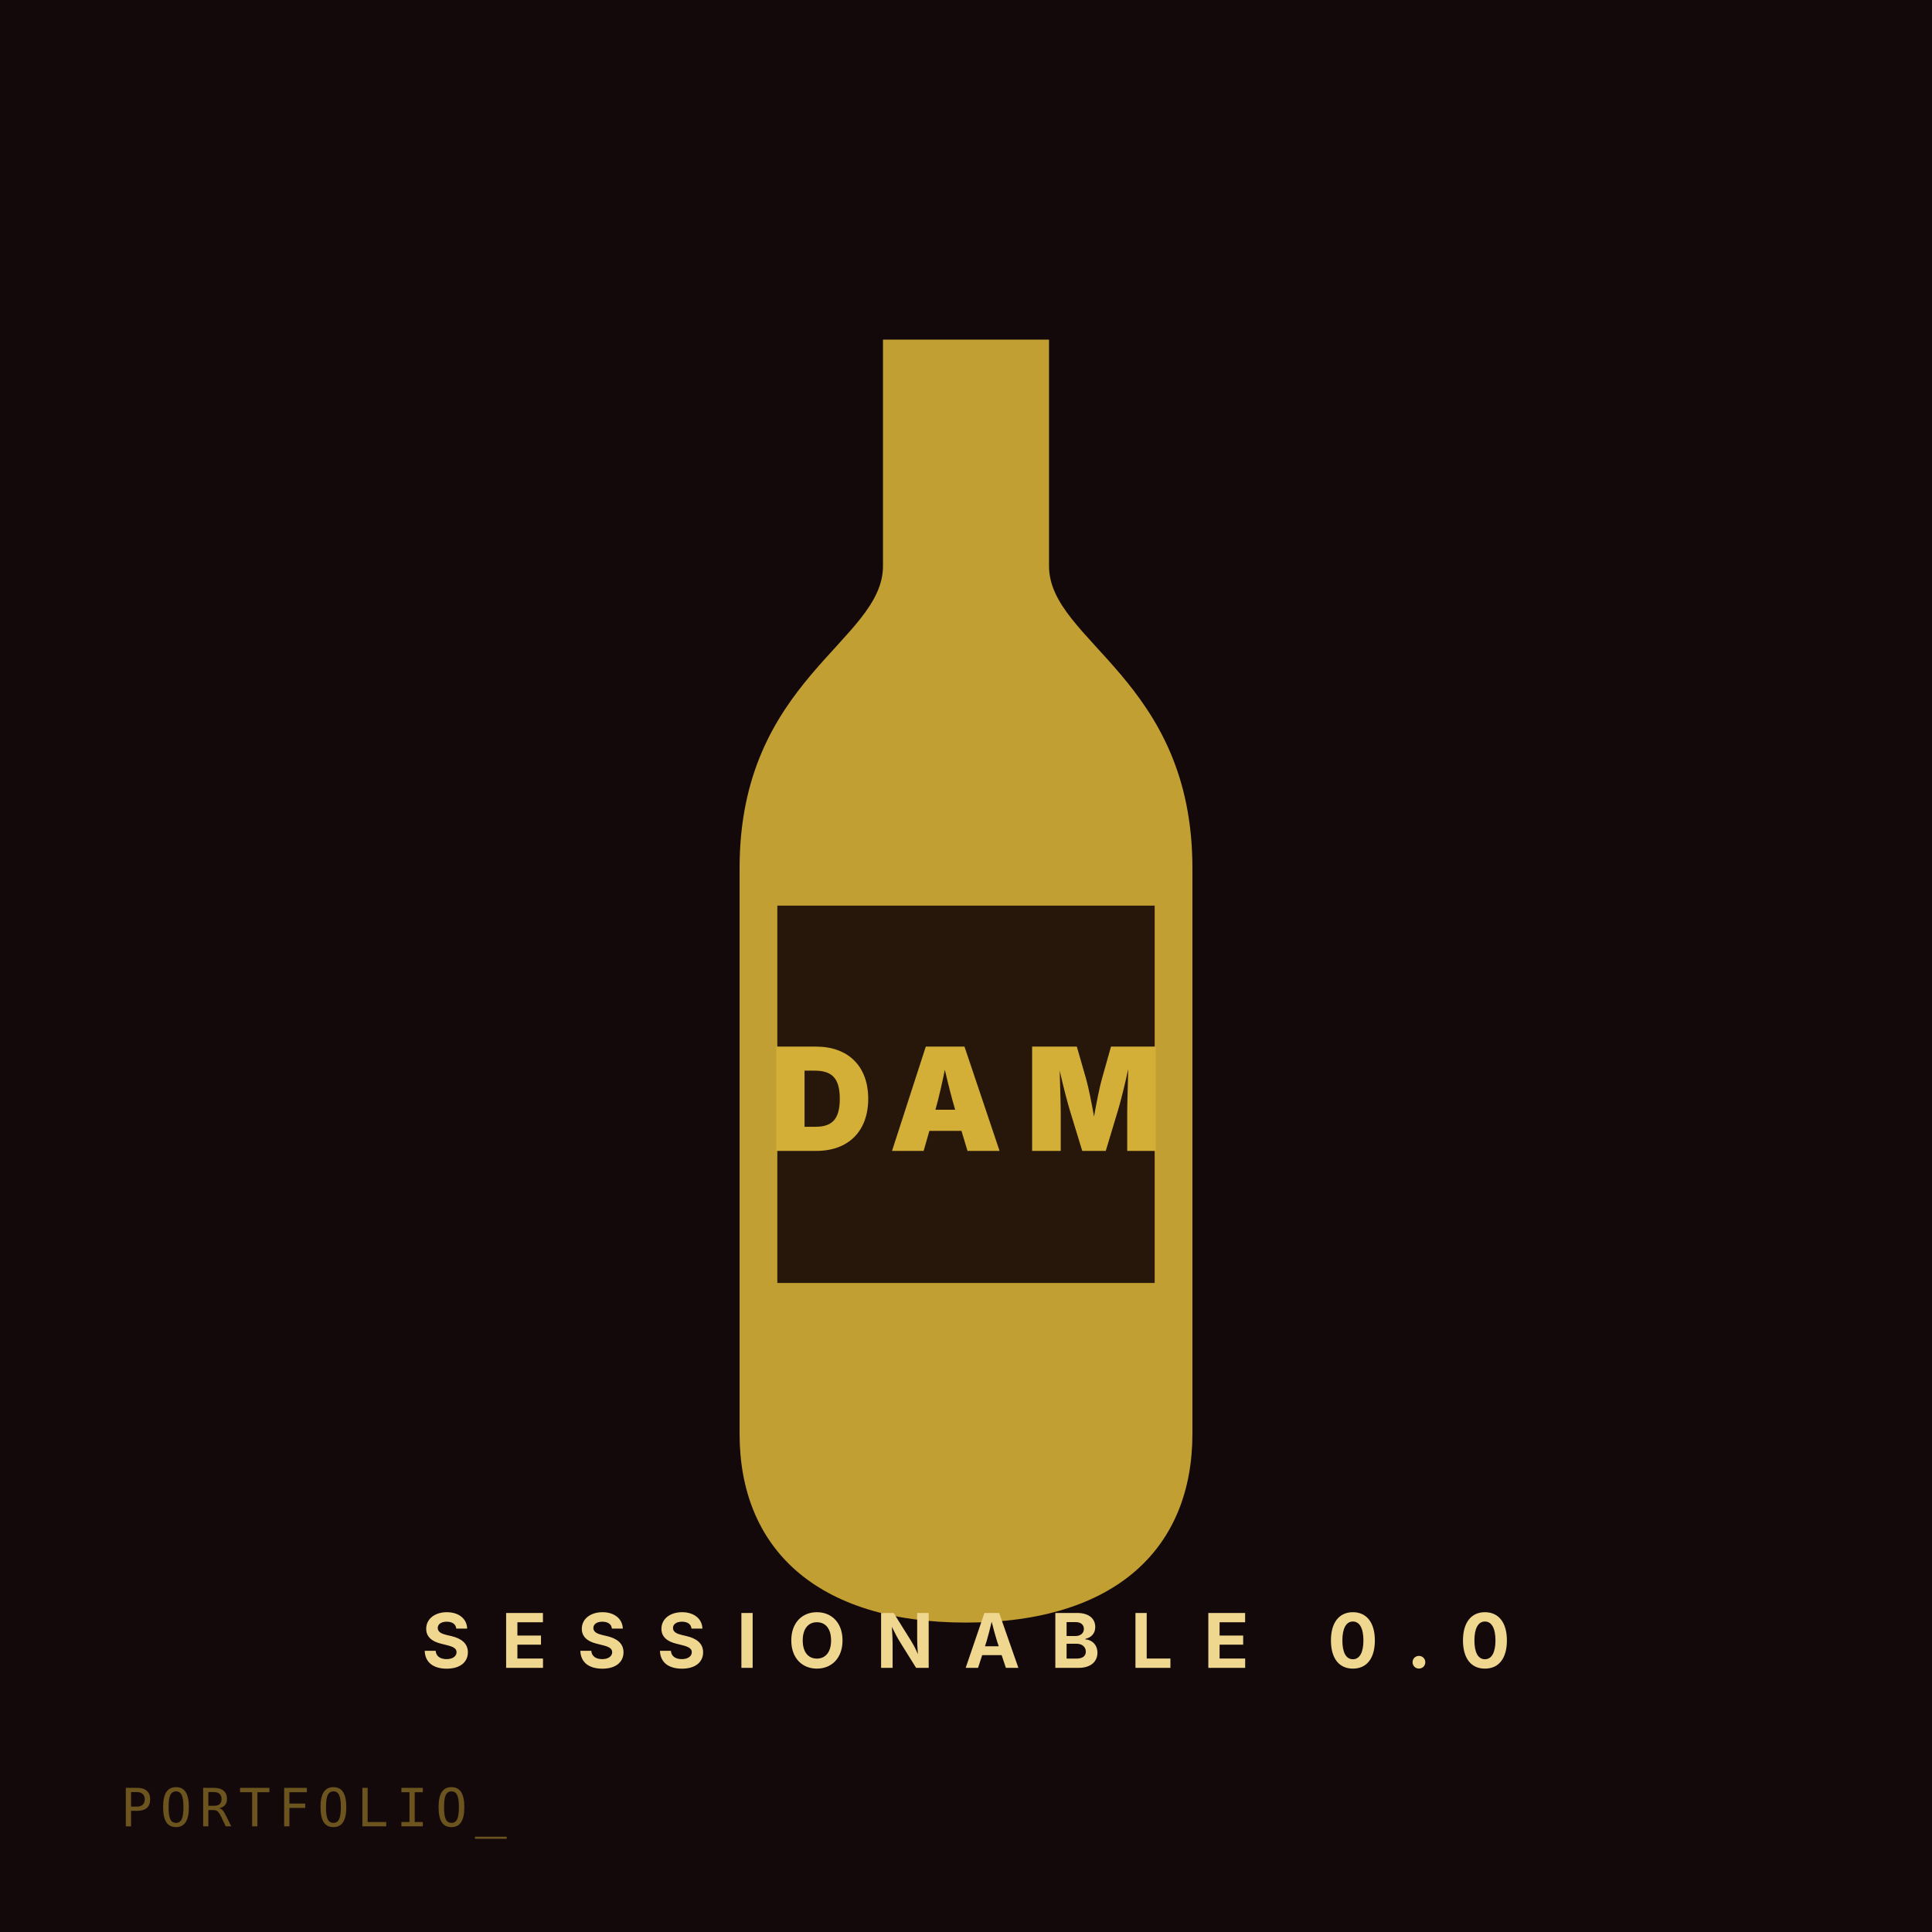
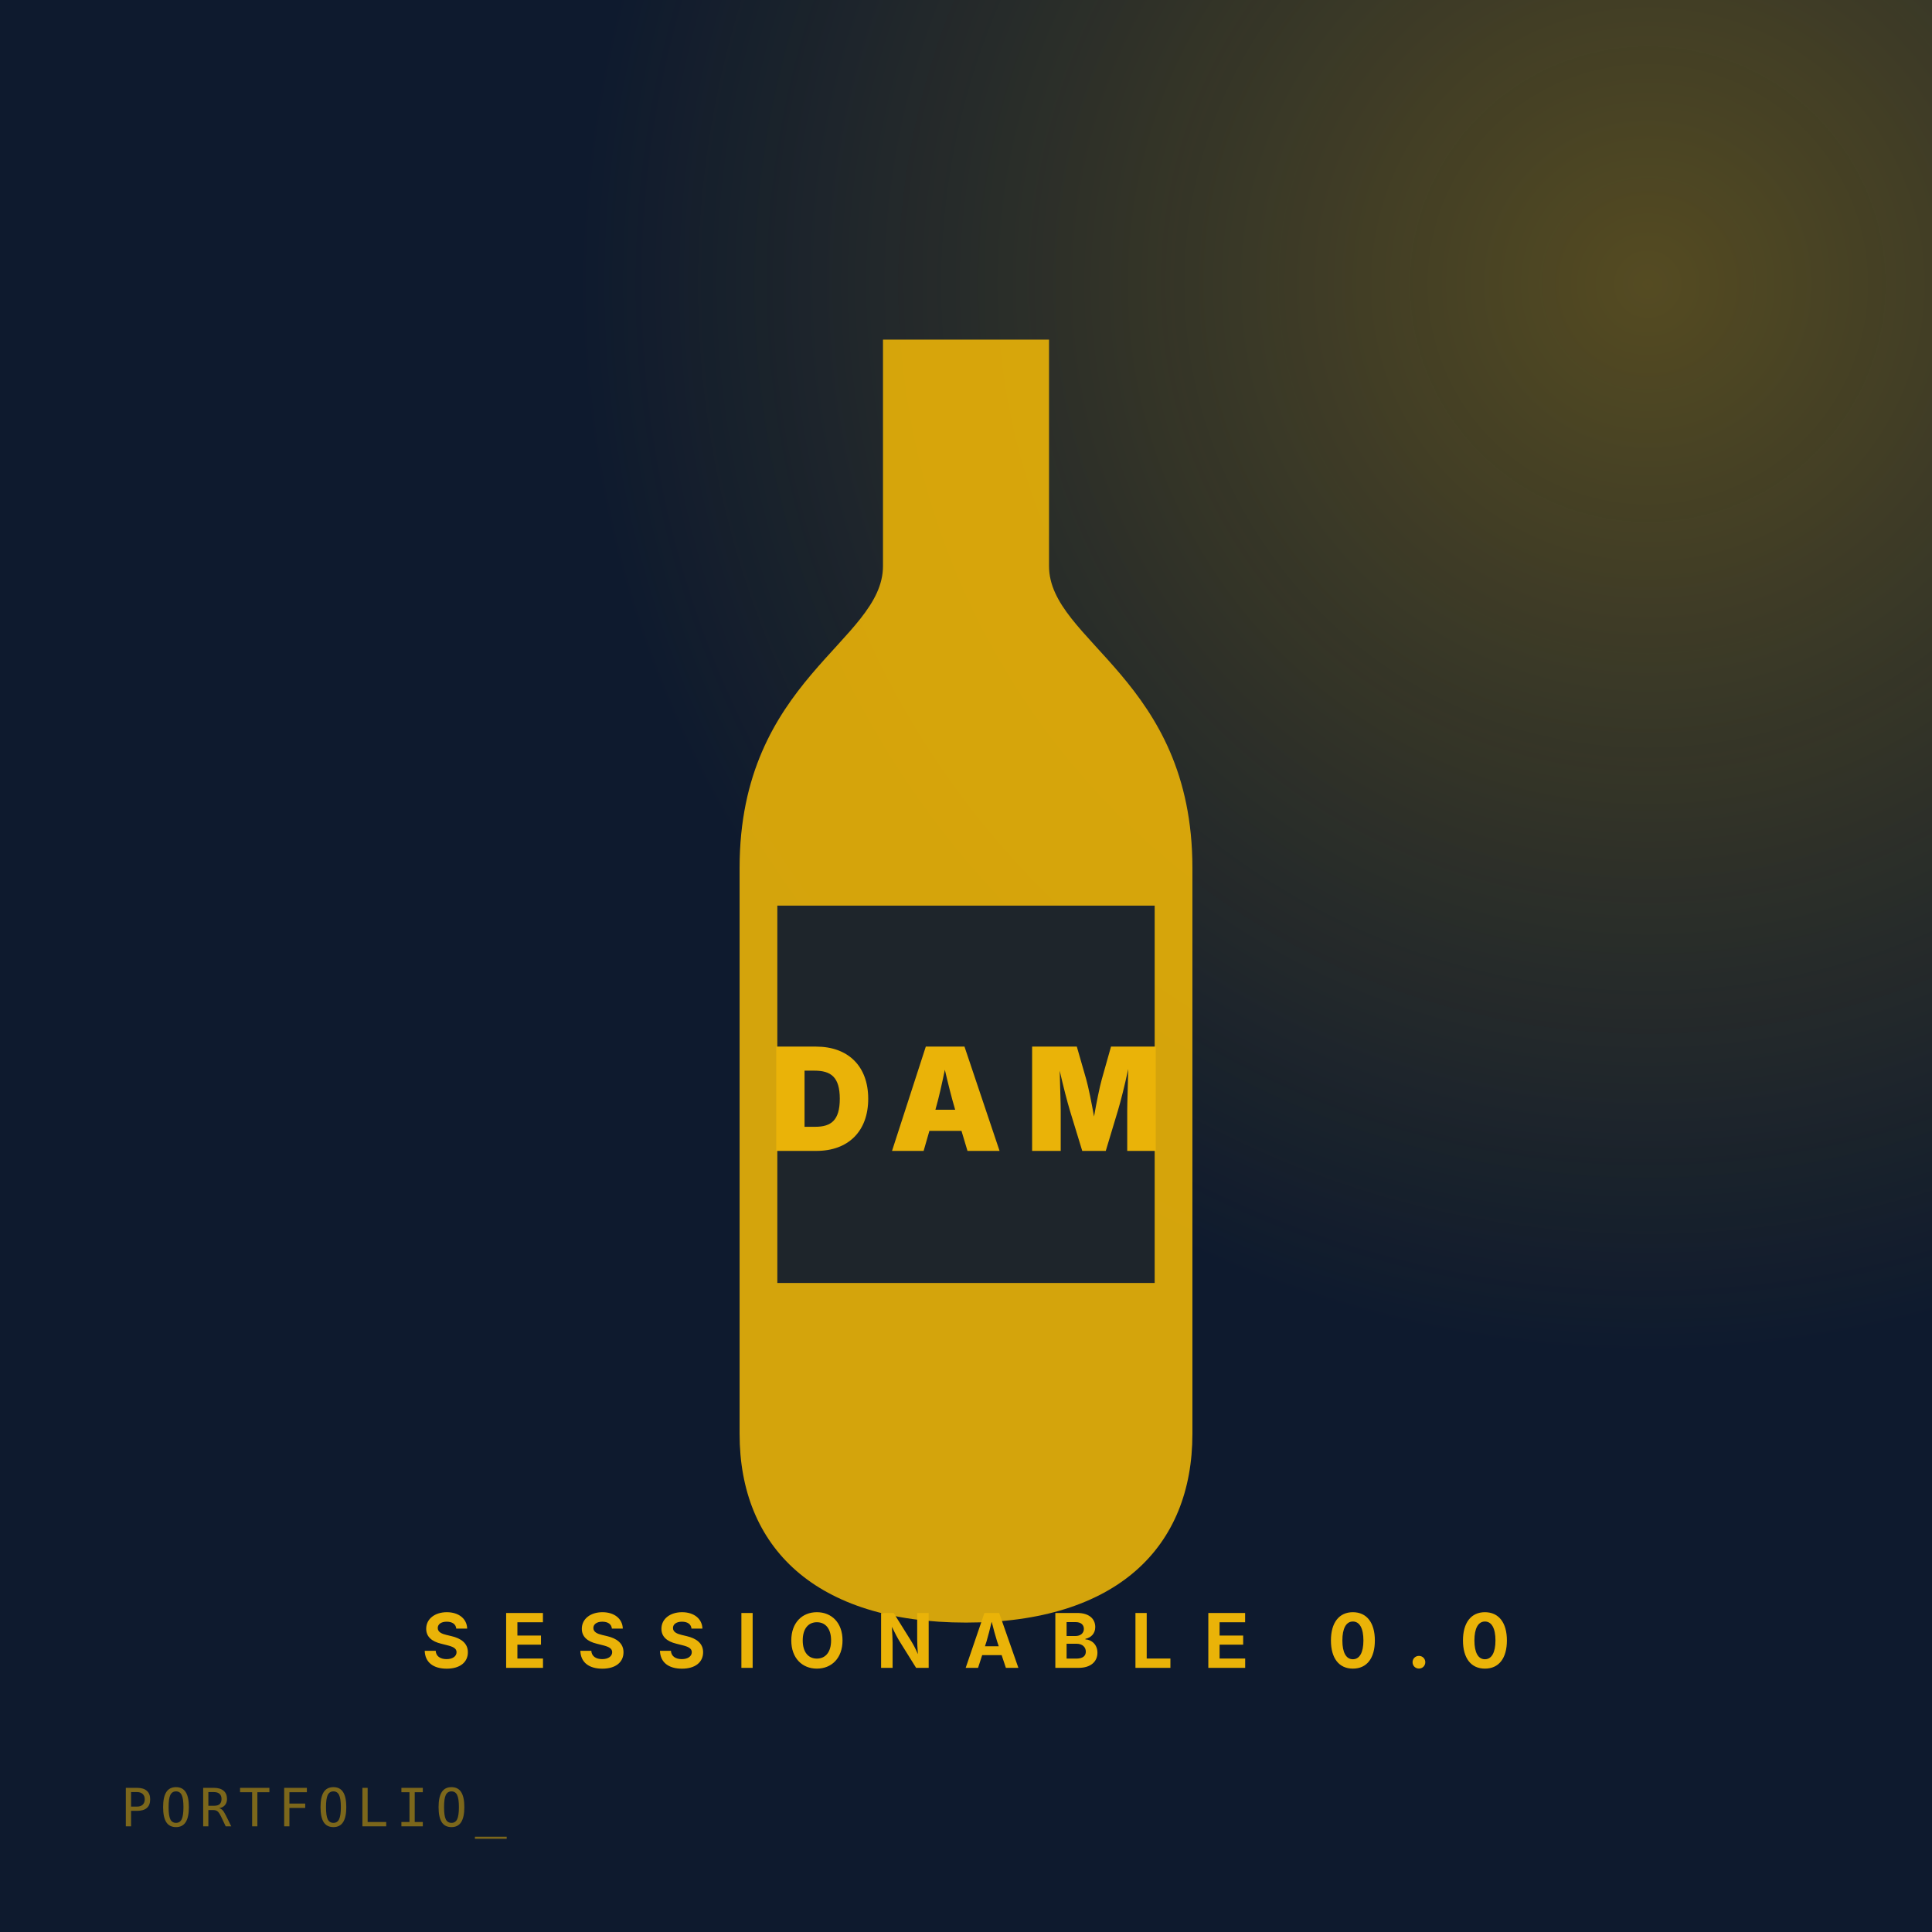
<svg xmlns="http://www.w3.org/2000/svg" viewBox="0 0 512 512" width="512" height="512">
-   <rect width="512" height="512" fill="#14090a" />
-   <g fill="#d4af37">
+   <defs>
+     <radialGradient id="g-eab308" cx="0.85" cy="0.15" r="0.55">
+       <stop offset="0" stop-color="#eab308" stop-opacity="0.32" />
+       <stop offset="1" stop-color="#eab308" stop-opacity="0" />
+     </radialGradient>
+   </defs>
+   <rect width="512" height="512" fill="#0e1a2e" />
+   <rect width="512" height="512" fill="url(#g-eab308)" />
+   <g fill="#eab308">
    <path d="M 234 90              L 278 90              L 278 150              C 278 170, 316 180, 316 230              L 316 380              C 316 410, 296 430, 256 430              C 216 430, 196 410, 196 380              L 196 230              C 196 180, 234 170, 234 150 Z" opacity="0.9" />
  </g>
-   <rect x="206" y="240" width="100" height="100" fill="#1a0c08" opacity="0.92" />
-   <text x="256" y="305" text-anchor="middle" font-family="Inter, system-ui, sans-serif" font-size="38" font-weight="900" letter-spacing="6" fill="#d4af37">DAM</text>
-   <text x="256" y="442" text-anchor="middle" font-family="Inter, system-ui, sans-serif" font-size="20" font-weight="700" letter-spacing="8" fill="#f0d790">SESSIONABLE 0.0</text>
-   <text x="32" y="484" font-family="JetBrains Mono, ui-monospace, monospace" font-size="14" letter-spacing="2" fill="#d4af37" opacity="0.45">PORTFOLIO_</text>
+   <rect x="206" y="240" width="100" height="100" fill="#0e1a2e" opacity="0.92" />
+   <text x="256" y="305" text-anchor="middle" font-family="Inter, system-ui, sans-serif" font-size="38" font-weight="900" letter-spacing="6" fill="#eab308">DAM</text>
+   <text x="256" y="442" text-anchor="middle" font-family="Inter, system-ui, sans-serif" font-size="20" font-weight="700" letter-spacing="8" fill="#eab308">SESSIONABLE 0.0</text>
+   <text x="32" y="484" font-family="JetBrains Mono, ui-monospace, monospace" font-size="14" letter-spacing="2" fill="#eab308" opacity="0.5">PORTFOLIO_</text>
</svg>
